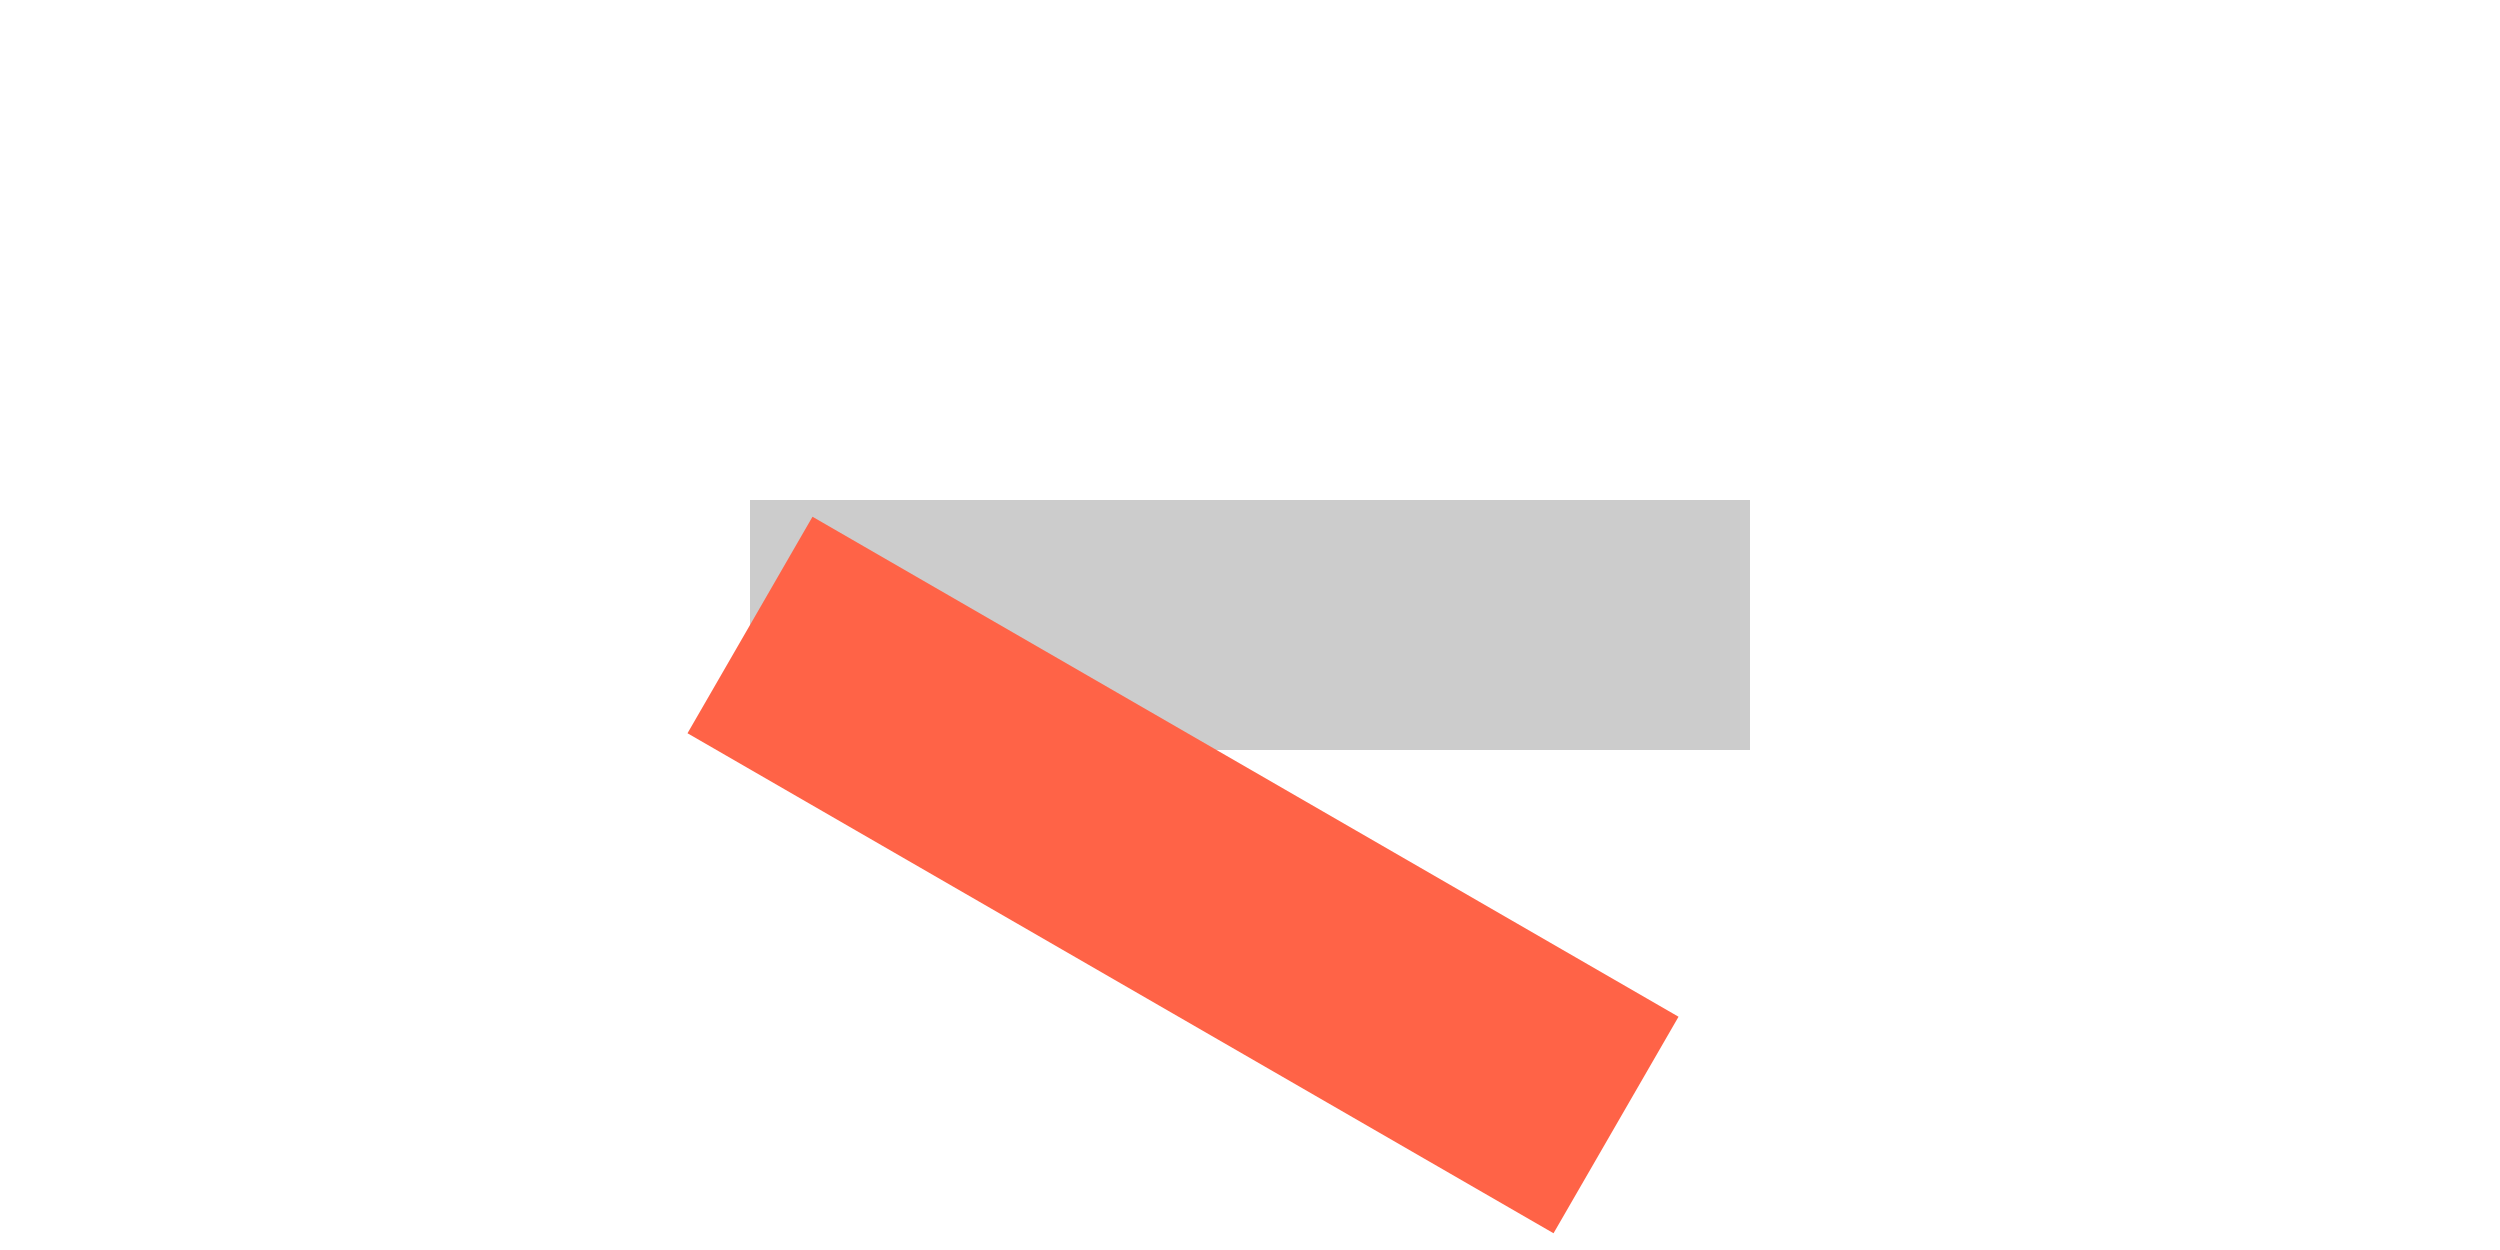
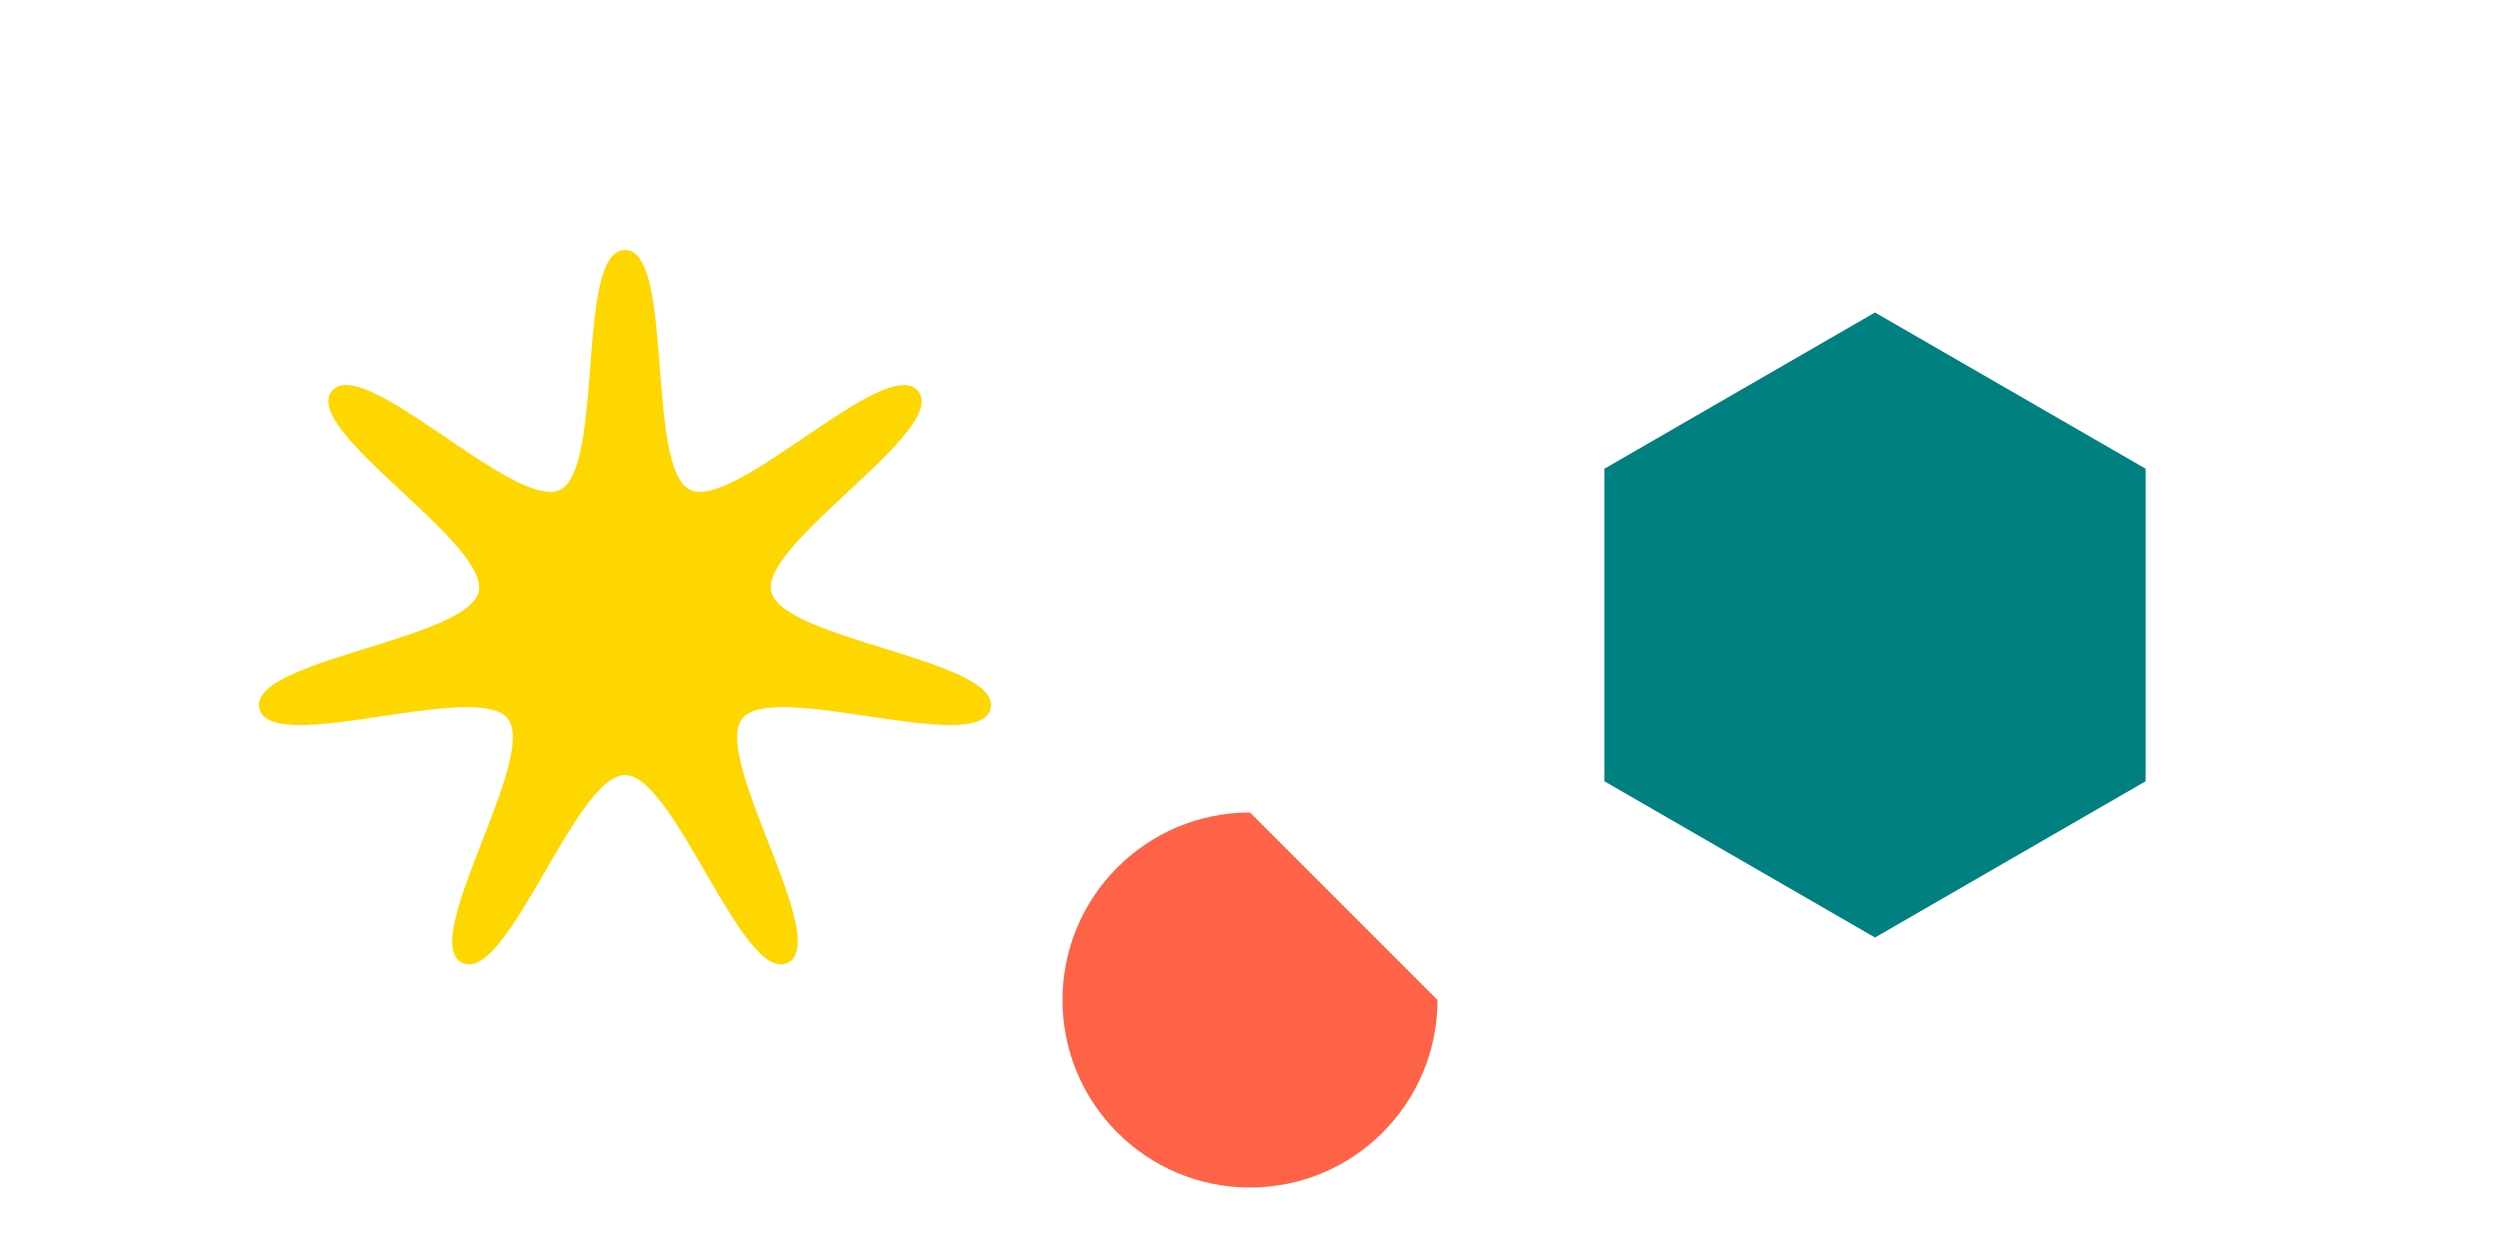
<svg xmlns="http://www.w3.org/2000/svg" width="200" height="100" viewBox="0 0 200 100" version="1.1">
-   <g>
-     <rect x="60" y="40" width="80" height="20" fill="#ccc" />
-     <rect x="60" y="40" width="80" height="20" fill="tomato" transform="rotate(30 60 50)" />
-   </g>
+   <style id="s9f660d-svgwriter-theme" type="text/css">.s9f660d-role-shape { fill:#0f766e;stroke:none }</style>
+   <path d="M50 20 C53.976 20 51.624 37.463 55.207 39.188 C58.789 40.914 70.975 28.187 73.455 31.295 C75.935 34.404 60.815 43.453 61.699 47.33 C62.584 51.207 80.133 52.799 79.248 56.676 C78.363 60.552 61.861 54.373 59.382 57.482 C56.903 60.591 66.599 75.304 63.017 77.029 C59.434 78.754 53.976 62 50 62 C46.024 62 40.566 78.754 36.983 77.029 C33.401 75.304 43.097 60.591 40.618 57.482 C38.139 54.373 21.637 60.552 20.752 56.676 C19.867 52.799 37.416 51.207 38.301 47.33 C39.185 43.453 24.065 34.404 26.545 31.295 C29.025 28.187 41.211 40.914 44.793 39.188 C48.376 37.463 46.024 20 50 20 Z" style="fill:gold" class="s9f660d-role-shape" />
+   <path d="M150 25 L171.651 37.5 L171.651 62.5 L150 75 L128.349 62.5 L128.349 37.5 Z" style="fill:teal" class="s9f660d-role-shape" />
+   <path d="M115 80 A15 15 0 0 1 100 95 A15 15 0 0 1 85 80 A15 15 0 0 1 100 65 Z" fill="tomato" />
</svg>
